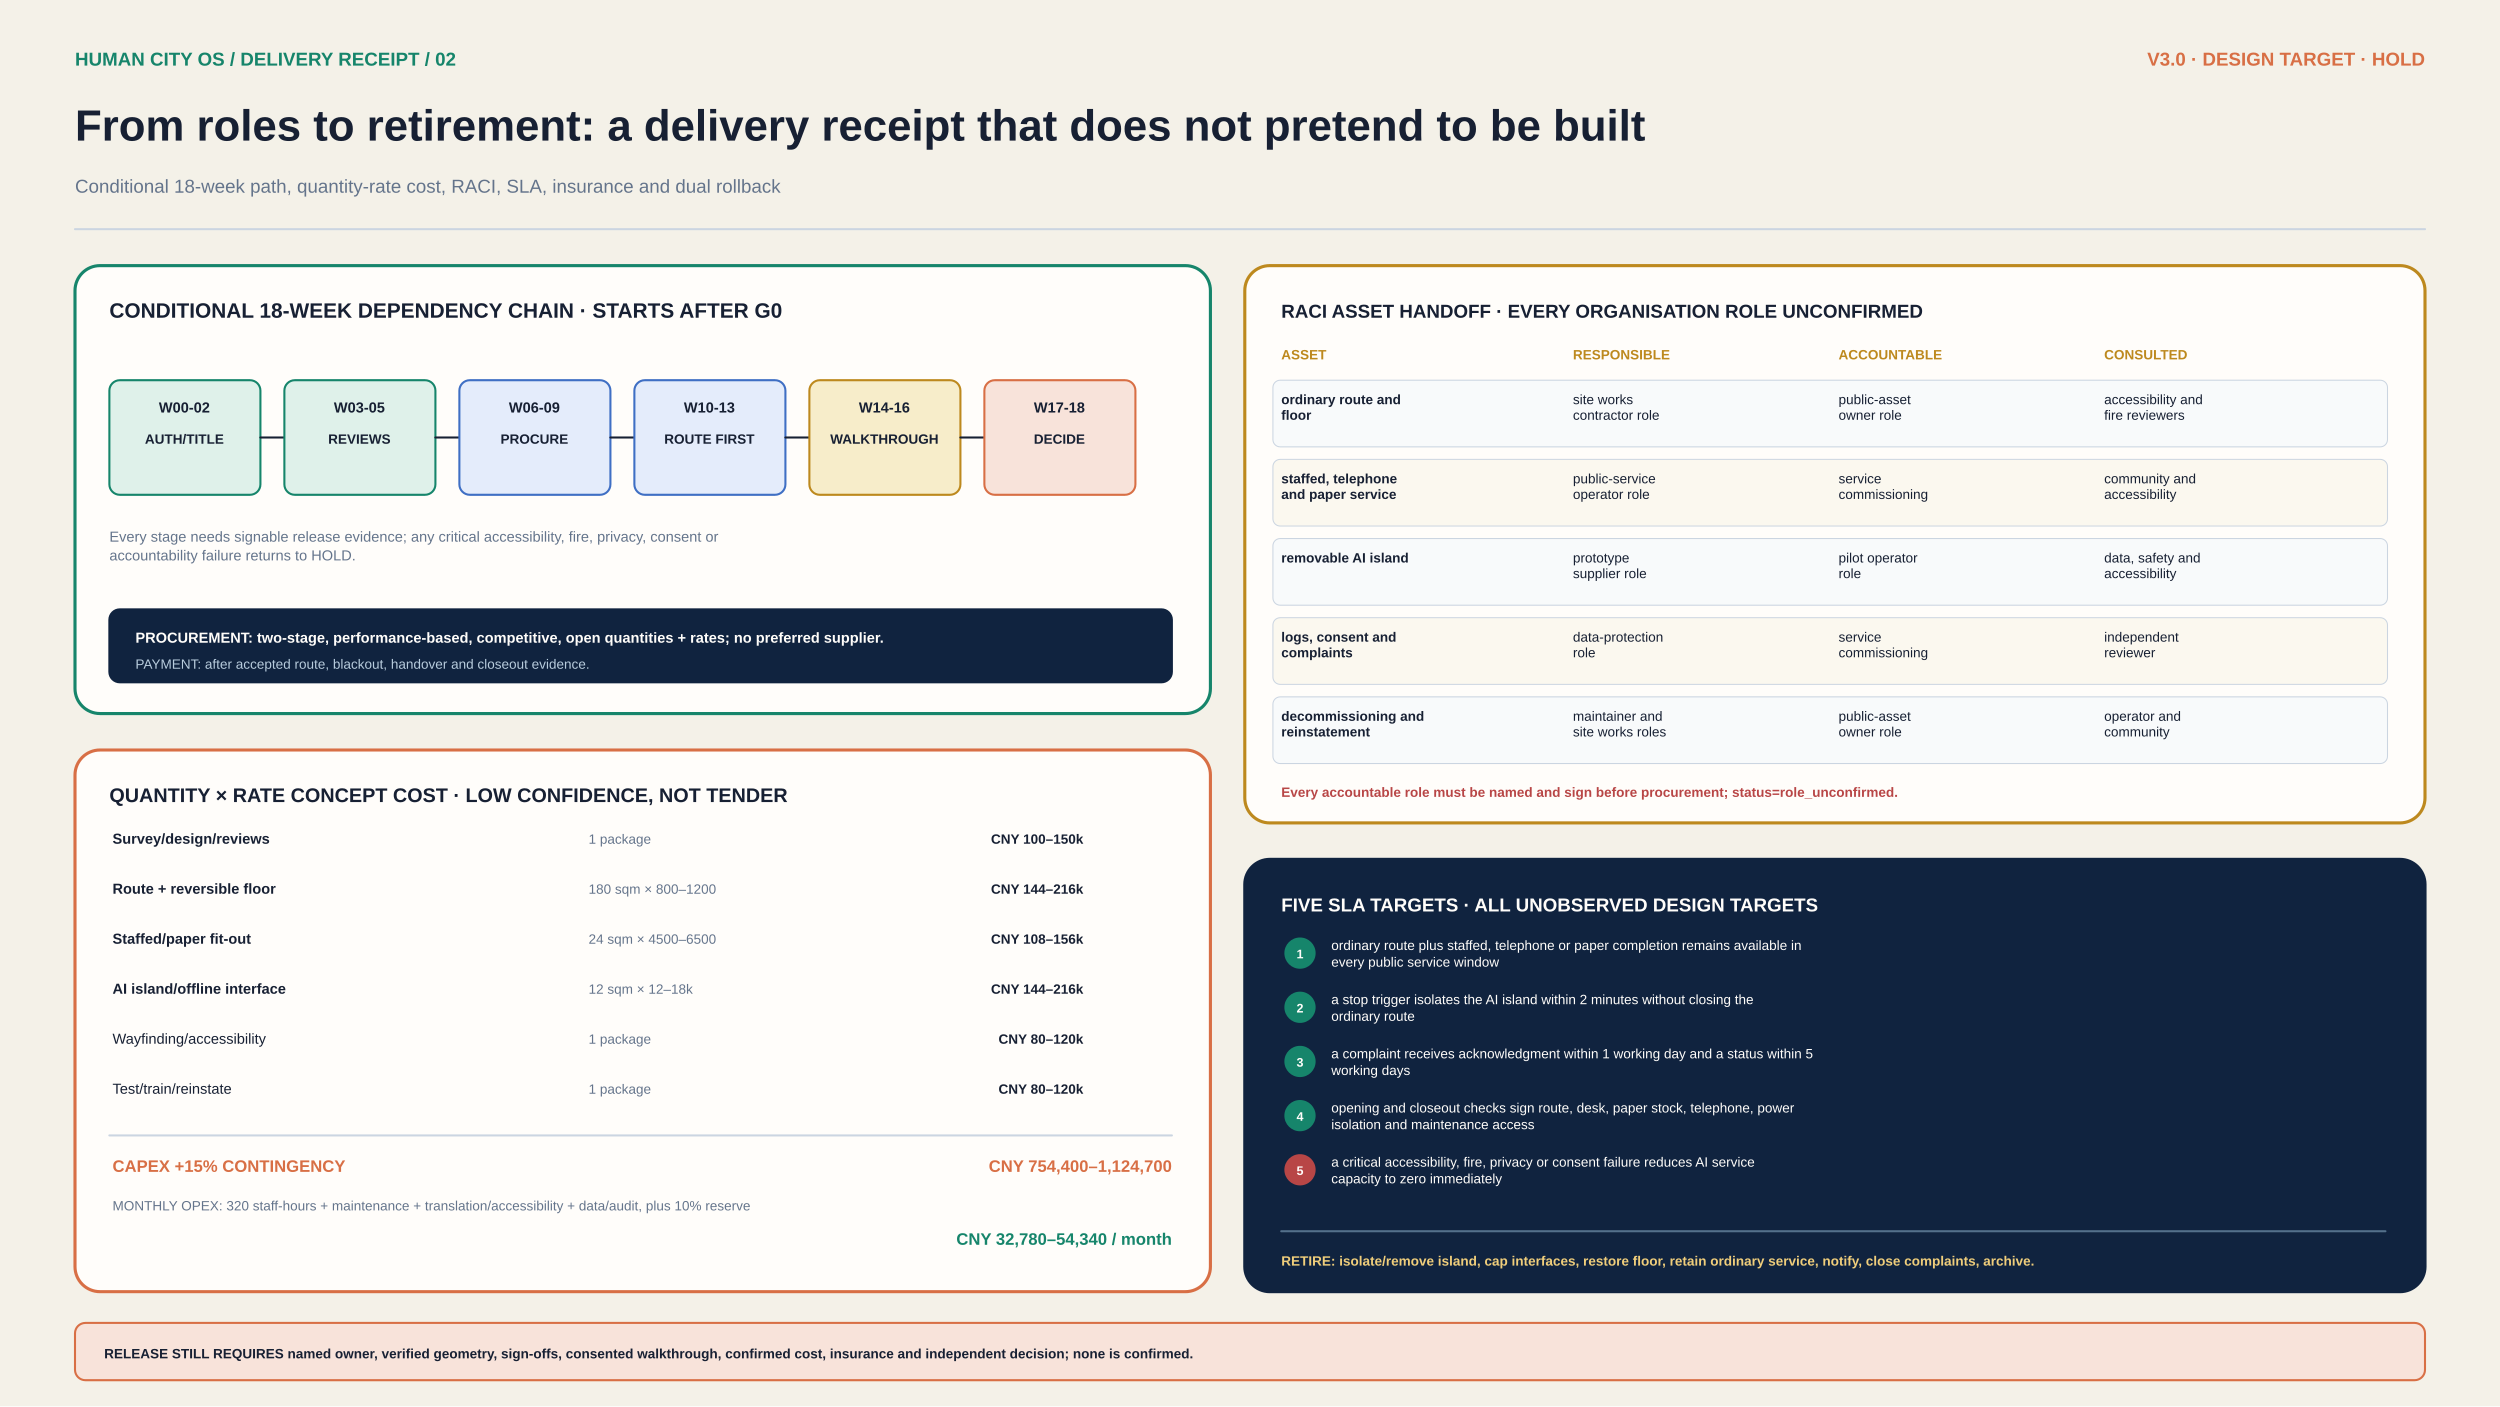
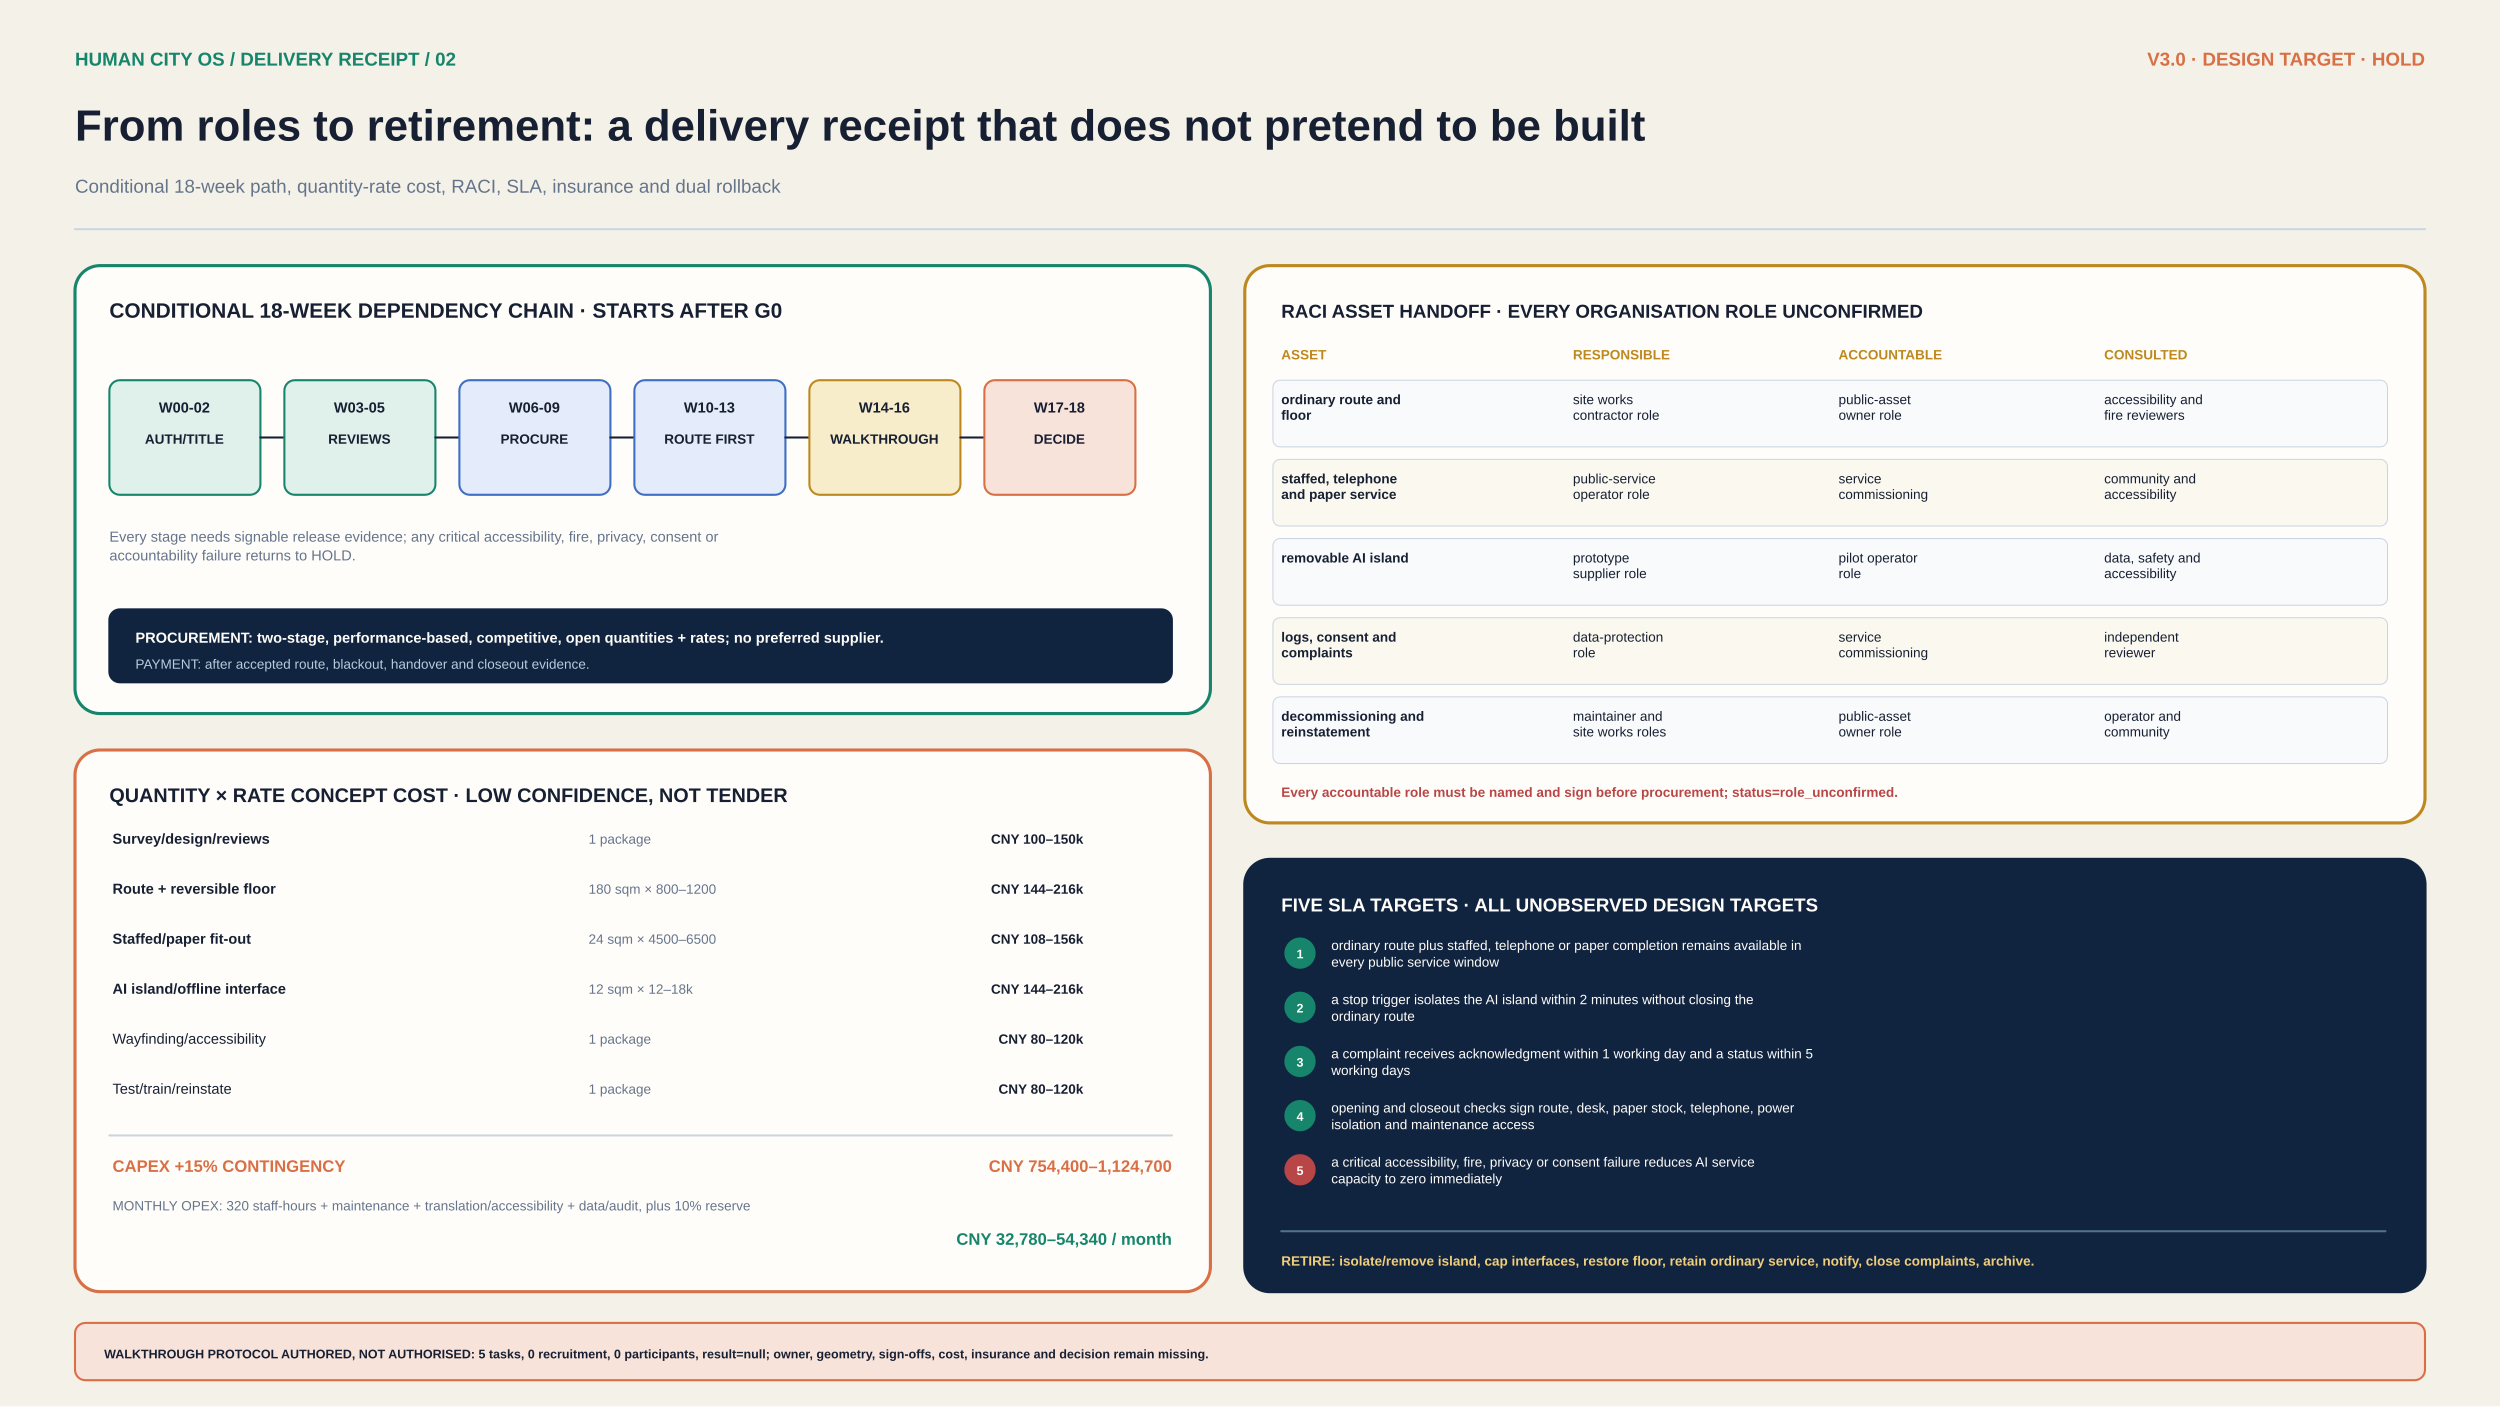
<svg xmlns="http://www.w3.org/2000/svg" width="2400" height="1350" viewBox="0 0 2400 1350" role="img" aria-label="From roles to retirement: a delivery receipt that does not pretend to be built">
  <rect width="2400" height="1350" fill="#f4f1e8" />
  <g font-family="Arial, PingFang SC, Noto Sans CJK SC, sans-serif">
    <text x="72" y="63" text-anchor="start" font-size="18" font-weight="800" fill="#16856b">HUMAN CITY OS / DELIVERY RECEIPT / 02</text>
    <text x="2328" y="63" text-anchor="end" font-size="18" font-weight="800" fill="#d86f45">V3.0 · DESIGN TARGET · HOLD</text>
    <text x="72" y="135" text-anchor="start" font-size="42" font-weight="760" fill="#172033">From roles to retirement: a delivery receipt that does not pretend to be built</text>
    <text x="72" y="185" text-anchor="start" font-size="18" font-weight="400" fill="#64748b">Conditional 18-week path, quantity-rate cost, RACI, SLA, insurance and dual rollback</text>
    <line x1="72" y1="220" x2="2328" y2="220" stroke="#cbd5e1" stroke-width="2" stroke-linecap="round" />
    <rect x="72" y="255" width="1090" height="430" rx="24" fill="#fffdfa" stroke="#16856b" stroke-width="3" />
    <text x="105" y="305" text-anchor="start" font-size="20" font-weight="760" fill="#172033">CONDITIONAL 18-WEEK DEPENDENCY CHAIN · STARTS AFTER G0</text>
    <rect x="105" y="365" width="145" height="110" rx="10" fill="#dff1ea" stroke="#16856b" stroke-width="2" />
    <text x="177" y="396" text-anchor="middle" font-size="14" font-weight="800" fill="#172033">W00-02</text>
    <text x="177" y="426" text-anchor="middle" font-size="13" font-weight="700" fill="#172033">AUTH/TITLE</text>
    <line x1="250" y1="420" x2="273" y2="420" stroke="#172033" stroke-width="2" stroke-linecap="round" />
    <rect x="273" y="365" width="145" height="110" rx="10" fill="#dff1ea" stroke="#16856b" stroke-width="2" />
    <text x="345" y="396" text-anchor="middle" font-size="14" font-weight="800" fill="#172033">W03-05</text>
    <text x="345" y="426" text-anchor="middle" font-size="13" font-weight="700" fill="#172033">REVIEWS</text>
    <line x1="418" y1="420" x2="441" y2="420" stroke="#172033" stroke-width="2" stroke-linecap="round" />
    <rect x="441" y="365" width="145" height="110" rx="10" fill="#e4ecfb" stroke="#3f6fc4" stroke-width="2" />
    <text x="513" y="396" text-anchor="middle" font-size="14" font-weight="800" fill="#172033">W06-09</text>
    <text x="513" y="426" text-anchor="middle" font-size="13" font-weight="700" fill="#172033">PROCURE</text>
    <line x1="586" y1="420" x2="609" y2="420" stroke="#172033" stroke-width="2" stroke-linecap="round" />
    <rect x="609" y="365" width="145" height="110" rx="10" fill="#e4ecfb" stroke="#3f6fc4" stroke-width="2" />
    <text x="681" y="396" text-anchor="middle" font-size="14" font-weight="800" fill="#172033">W10-13</text>
    <text x="681" y="426" text-anchor="middle" font-size="13" font-weight="700" fill="#172033">ROUTE FIRST</text>
    <line x1="754" y1="420" x2="777" y2="420" stroke="#172033" stroke-width="2" stroke-linecap="round" />
    <rect x="777" y="365" width="145" height="110" rx="10" fill="#f7edca" stroke="#bd891e" stroke-width="2" />
    <text x="849" y="396" text-anchor="middle" font-size="14" font-weight="800" fill="#172033">W14-16</text>
    <text x="849" y="426" text-anchor="middle" font-size="13" font-weight="700" fill="#172033">WALKTHROUGH</text>
    <line x1="922" y1="420" x2="945" y2="420" stroke="#172033" stroke-width="2" stroke-linecap="round" />
    <rect x="945" y="365" width="145" height="110" rx="10" fill="#f8e3da" stroke="#d86f45" stroke-width="2" />
    <text x="1017" y="396" text-anchor="middle" font-size="14" font-weight="800" fill="#172033">W17-18</text>
    <text x="1017" y="426" text-anchor="middle" font-size="13" font-weight="700" fill="#172033">DECIDE</text>
    <text x="105" y="520" text-anchor="start" font-size="14" font-weight="400" fill="#64748b">Every stage needs signable release evidence; any critical accessibility, fire, privacy, consent or</text>
    <text x="105" y="538" text-anchor="start" font-size="14" font-weight="400" fill="#64748b">accountability failure returns to HOLD.</text>
    <rect x="105" y="585" width="1020" height="70" rx="10" fill="#10233f" stroke="#10233f" stroke-width="2" />
    <text x="130" y="617" text-anchor="start" font-size="14" font-weight="700" fill="#fffdfa">PROCUREMENT: two-stage, performance-based, competitive, open quantities + rates; no preferred supplier.</text>
    <text x="130" y="642" text-anchor="start" font-size="13" font-weight="400" fill="#b8ccdd">PAYMENT: after accepted route, blackout, handover and closeout evidence.</text>
    <rect x="72" y="720" width="1090" height="520" rx="24" fill="#fffdfa" stroke="#d86f45" stroke-width="3" />
    <text x="105" y="770" text-anchor="start" font-size="19" font-weight="760" fill="#172033">QUANTITY × RATE CONCEPT COST · LOW CONFIDENCE, NOT TENDER</text>
    <text x="108" y="810" text-anchor="start" font-size="14" font-weight="650" fill="#172033">Survey/design/reviews</text>
    <text x="565" y="810" text-anchor="start" font-size="13" font-weight="400" fill="#64748b">1 package</text>
    <text x="1040" y="810" text-anchor="end" font-size="13" font-weight="700" fill="#172033">CNY 100–150k</text>
    <text x="108" y="858" text-anchor="start" font-size="14" font-weight="650" fill="#172033">Route + reversible floor</text>
    <text x="565" y="858" text-anchor="start" font-size="13" font-weight="400" fill="#64748b">180 sqm × 800–1200</text>
    <text x="1040" y="858" text-anchor="end" font-size="13" font-weight="700" fill="#172033">CNY 144–216k</text>
    <text x="108" y="906" text-anchor="start" font-size="14" font-weight="650" fill="#172033">Staffed/paper fit-out</text>
    <text x="565" y="906" text-anchor="start" font-size="13" font-weight="400" fill="#64748b">24 sqm × 4500–6500</text>
    <text x="1040" y="906" text-anchor="end" font-size="13" font-weight="700" fill="#172033">CNY 108–156k</text>
    <text x="108" y="954" text-anchor="start" font-size="14" font-weight="650" fill="#172033">AI island/offline interface</text>
    <text x="565" y="954" text-anchor="start" font-size="13" font-weight="400" fill="#64748b">12 sqm × 12–18k</text>
    <text x="1040" y="954" text-anchor="end" font-size="13" font-weight="700" fill="#172033">CNY 144–216k</text>
    <text x="108" y="1002" text-anchor="start" font-size="14" font-weight="500" fill="#172033">Wayfinding/accessibility</text>
    <text x="565" y="1002" text-anchor="start" font-size="13" font-weight="400" fill="#64748b">1 package</text>
    <text x="1040" y="1002" text-anchor="end" font-size="13" font-weight="700" fill="#172033">CNY 80–120k</text>
    <text x="108" y="1050" text-anchor="start" font-size="14" font-weight="500" fill="#172033">Test/train/reinstate</text>
    <text x="565" y="1050" text-anchor="start" font-size="13" font-weight="400" fill="#64748b">1 package</text>
    <text x="1040" y="1050" text-anchor="end" font-size="13" font-weight="700" fill="#172033">CNY 80–120k</text>
    <line x1="105" y1="1090" x2="1125" y2="1090" stroke="#cbd5e1" stroke-width="2" stroke-linecap="round" />
    <text x="108" y="1125" text-anchor="start" font-size="16" font-weight="800" fill="#d86f45">CAPEX +15% CONTINGENCY</text>
    <text x="1125" y="1125" text-anchor="end" font-size="16" font-weight="800" fill="#d86f45">CNY 754,400–1,124,700</text>
    <text x="108" y="1162" text-anchor="start" font-size="13" font-weight="400" fill="#64748b">MONTHLY OPEX: 320 staff-hours + maintenance + translation/accessibility + data/audit, plus 10% reserve</text>
    <text x="1125" y="1195" text-anchor="end" font-size="16" font-weight="800" fill="#16856b">CNY 32,780–54,340 / month</text>
    <rect x="1195" y="255" width="1133" height="535" rx="24" fill="#fffdfa" stroke="#bd891e" stroke-width="3" />
    <text x="1230" y="305" text-anchor="start" font-size="18" font-weight="760" fill="#172033">RACI ASSET HANDOFF · EVERY ORGANISATION ROLE UNCONFIRMED</text>
    <text x="1230" y="345" text-anchor="start" font-size="13" font-weight="800" fill="#bd891e">ASSET</text>
    <text x="1510" y="345" text-anchor="start" font-size="13" font-weight="800" fill="#bd891e">RESPONSIBLE</text>
    <text x="1765" y="345" text-anchor="start" font-size="13" font-weight="800" fill="#bd891e">ACCOUNTABLE</text>
    <text x="2020" y="345" text-anchor="start" font-size="13" font-weight="800" fill="#bd891e">CONSULTED</text>
    <rect x="1222" y="365" width="1070" height="64" rx="7" fill="#f8fafb" stroke="#cbd5e1" stroke-width="1" />
    <text x="1230" y="388" text-anchor="start" font-size="13" font-weight="700" fill="#172033">ordinary route and</text>
    <text x="1230" y="403" text-anchor="start" font-size="13" font-weight="700" fill="#172033">floor</text>
    <text x="1510" y="388" text-anchor="start" font-size="13" font-weight="500" fill="#172033">site works</text>
    <text x="1510" y="403" text-anchor="start" font-size="13" font-weight="500" fill="#172033">contractor role</text>
    <text x="1765" y="388" text-anchor="start" font-size="13" font-weight="500" fill="#172033">public-asset</text>
    <text x="1765" y="403" text-anchor="start" font-size="13" font-weight="500" fill="#172033">owner role</text>
    <text x="2020" y="388" text-anchor="start" font-size="13" font-weight="500" fill="#172033">accessibility and</text>
    <text x="2020" y="403" text-anchor="start" font-size="13" font-weight="500" fill="#172033">fire reviewers</text>
    <rect x="1222" y="441" width="1070" height="64" rx="7" fill="#fbf8ef" stroke="#cbd5e1" stroke-width="1" />
    <text x="1230" y="464" text-anchor="start" font-size="13" font-weight="700" fill="#172033">staffed, telephone</text>
    <text x="1230" y="479" text-anchor="start" font-size="13" font-weight="700" fill="#172033">and paper service</text>
    <text x="1510" y="464" text-anchor="start" font-size="13" font-weight="500" fill="#172033">public-service</text>
    <text x="1510" y="479" text-anchor="start" font-size="13" font-weight="500" fill="#172033">operator role</text>
    <text x="1765" y="464" text-anchor="start" font-size="13" font-weight="500" fill="#172033">service</text>
    <text x="1765" y="479" text-anchor="start" font-size="13" font-weight="500" fill="#172033">commissioning</text>
    <text x="2020" y="464" text-anchor="start" font-size="13" font-weight="500" fill="#172033">community and</text>
    <text x="2020" y="479" text-anchor="start" font-size="13" font-weight="500" fill="#172033">accessibility</text>
    <rect x="1222" y="517" width="1070" height="64" rx="7" fill="#f8fafb" stroke="#cbd5e1" stroke-width="1" />
    <text x="1230" y="540" text-anchor="start" font-size="13" font-weight="700" fill="#172033">removable AI island</text>
    <text x="1510" y="540" text-anchor="start" font-size="13" font-weight="500" fill="#172033">prototype</text>
    <text x="1510" y="555" text-anchor="start" font-size="13" font-weight="500" fill="#172033">supplier role</text>
    <text x="1765" y="540" text-anchor="start" font-size="13" font-weight="500" fill="#172033">pilot operator</text>
    <text x="1765" y="555" text-anchor="start" font-size="13" font-weight="500" fill="#172033">role</text>
    <text x="2020" y="540" text-anchor="start" font-size="13" font-weight="500" fill="#172033">data, safety and</text>
    <text x="2020" y="555" text-anchor="start" font-size="13" font-weight="500" fill="#172033">accessibility</text>
    <rect x="1222" y="593" width="1070" height="64" rx="7" fill="#fbf8ef" stroke="#cbd5e1" stroke-width="1" />
    <text x="1230" y="616" text-anchor="start" font-size="13" font-weight="700" fill="#172033">logs, consent and</text>
    <text x="1230" y="631" text-anchor="start" font-size="13" font-weight="700" fill="#172033">complaints</text>
    <text x="1510" y="616" text-anchor="start" font-size="13" font-weight="500" fill="#172033">data-protection</text>
    <text x="1510" y="631" text-anchor="start" font-size="13" font-weight="500" fill="#172033">role</text>
    <text x="1765" y="616" text-anchor="start" font-size="13" font-weight="500" fill="#172033">service</text>
    <text x="1765" y="631" text-anchor="start" font-size="13" font-weight="500" fill="#172033">commissioning</text>
    <text x="2020" y="616" text-anchor="start" font-size="13" font-weight="500" fill="#172033">independent</text>
    <text x="2020" y="631" text-anchor="start" font-size="13" font-weight="500" fill="#172033">reviewer</text>
    <rect x="1222" y="669" width="1070" height="64" rx="7" fill="#f8fafb" stroke="#cbd5e1" stroke-width="1" />
    <text x="1230" y="692" text-anchor="start" font-size="13" font-weight="700" fill="#172033">decommissioning and</text>
    <text x="1230" y="707" text-anchor="start" font-size="13" font-weight="700" fill="#172033">reinstatement</text>
    <text x="1510" y="692" text-anchor="start" font-size="13" font-weight="500" fill="#172033">maintainer and</text>
    <text x="1510" y="707" text-anchor="start" font-size="13" font-weight="500" fill="#172033">site works roles</text>
    <text x="1765" y="692" text-anchor="start" font-size="13" font-weight="500" fill="#172033">public-asset</text>
    <text x="1765" y="707" text-anchor="start" font-size="13" font-weight="500" fill="#172033">owner role</text>
    <text x="2020" y="692" text-anchor="start" font-size="13" font-weight="500" fill="#172033">operator and</text>
    <text x="2020" y="707" text-anchor="start" font-size="13" font-weight="500" fill="#172033">community</text>
    <text x="1230" y="765" text-anchor="start" font-size="13" font-weight="700" fill="#b84646">Every accountable role must be named and sign before procurement; status=role_unconfirmed.</text>
    <rect x="1195" y="825" width="1133" height="415" rx="24" fill="#10233f" stroke="#10233f" stroke-width="3" />
    <text x="1230" y="875" text-anchor="start" font-size="18" font-weight="760" fill="#fffdfa">FIVE SLA TARGETS · ALL UNOBSERVED DESIGN TARGETS</text>
    <circle cx="1248" cy="915" r="15" fill="#16856b" />
    <text x="1248" y="920" text-anchor="middle" font-size="12" font-weight="800" fill="#fffdfa">1</text>
    <text x="1278" y="912" text-anchor="start" font-size="13" font-weight="400" fill="#fffdfa">ordinary route plus staffed, telephone or paper completion remains available in</text>
    <text x="1278" y="928" text-anchor="start" font-size="13" font-weight="400" fill="#fffdfa">every public service window</text>
    <circle cx="1248" cy="967" r="15" fill="#16856b" />
    <text x="1248" y="972" text-anchor="middle" font-size="12" font-weight="800" fill="#fffdfa">2</text>
    <text x="1278" y="964" text-anchor="start" font-size="13" font-weight="400" fill="#fffdfa">a stop trigger isolates the AI island within 2 minutes without closing the</text>
    <text x="1278" y="980" text-anchor="start" font-size="13" font-weight="400" fill="#fffdfa">ordinary route</text>
    <circle cx="1248" cy="1019" r="15" fill="#16856b" />
    <text x="1248" y="1024" text-anchor="middle" font-size="12" font-weight="800" fill="#fffdfa">3</text>
    <text x="1278" y="1016" text-anchor="start" font-size="13" font-weight="400" fill="#fffdfa">a complaint receives acknowledgment within 1 working day and a status within 5</text>
    <text x="1278" y="1032" text-anchor="start" font-size="13" font-weight="400" fill="#fffdfa">working days</text>
    <circle cx="1248" cy="1071" r="15" fill="#16856b" />
    <text x="1248" y="1076" text-anchor="middle" font-size="12" font-weight="800" fill="#fffdfa">4</text>
    <text x="1278" y="1068" text-anchor="start" font-size="13" font-weight="400" fill="#fffdfa">opening and closeout checks sign route, desk, paper stock, telephone, power</text>
    <text x="1278" y="1084" text-anchor="start" font-size="13" font-weight="400" fill="#fffdfa">isolation and maintenance access</text>
    <circle cx="1248" cy="1123" r="15" fill="#b84646" />
    <text x="1248" y="1128" text-anchor="middle" font-size="12" font-weight="800" fill="#fffdfa">5</text>
    <text x="1278" y="1120" text-anchor="start" font-size="13" font-weight="400" fill="#fffdfa">a critical accessibility, fire, privacy or consent failure reduces AI service</text>
    <text x="1278" y="1136" text-anchor="start" font-size="13" font-weight="400" fill="#fffdfa">capacity to zero immediately</text>
    <line x1="1230" y1="1182" x2="2290" y2="1182" stroke="#54708b" stroke-width="2" stroke-linecap="round" />
    <text x="1230" y="1215" text-anchor="start" font-size="13" font-weight="700" fill="#f0ce7b">RETIRE: isolate/remove island, cap interfaces, restore floor, retain ordinary service, notify, close complaints, archive.</text>
    <rect x="72" y="1270" width="2256" height="55" rx="10" fill="#f8e3da" stroke="#d86f45" stroke-width="2" />
-     <text x="100" y="1304" text-anchor="start" font-size="13" font-weight="700" fill="#172033">RELEASE STILL REQUIRES named owner, verified geometry, sign-offs, consented walkthrough, confirmed cost, insurance and independent decision; none is confirmed.</text>
+     <text x="100" y="1304" text-anchor="start" font-size="12" font-weight="700" fill="#172033">WALKTHROUGH PROTOCOL AUTHORED, NOT AUTHORISED: 5 tasks, 0 recruitment, 0 participants, result=null; owner, geometry, sign-offs, cost, insurance and decision remain missing.</text>
  </g>
</svg>
